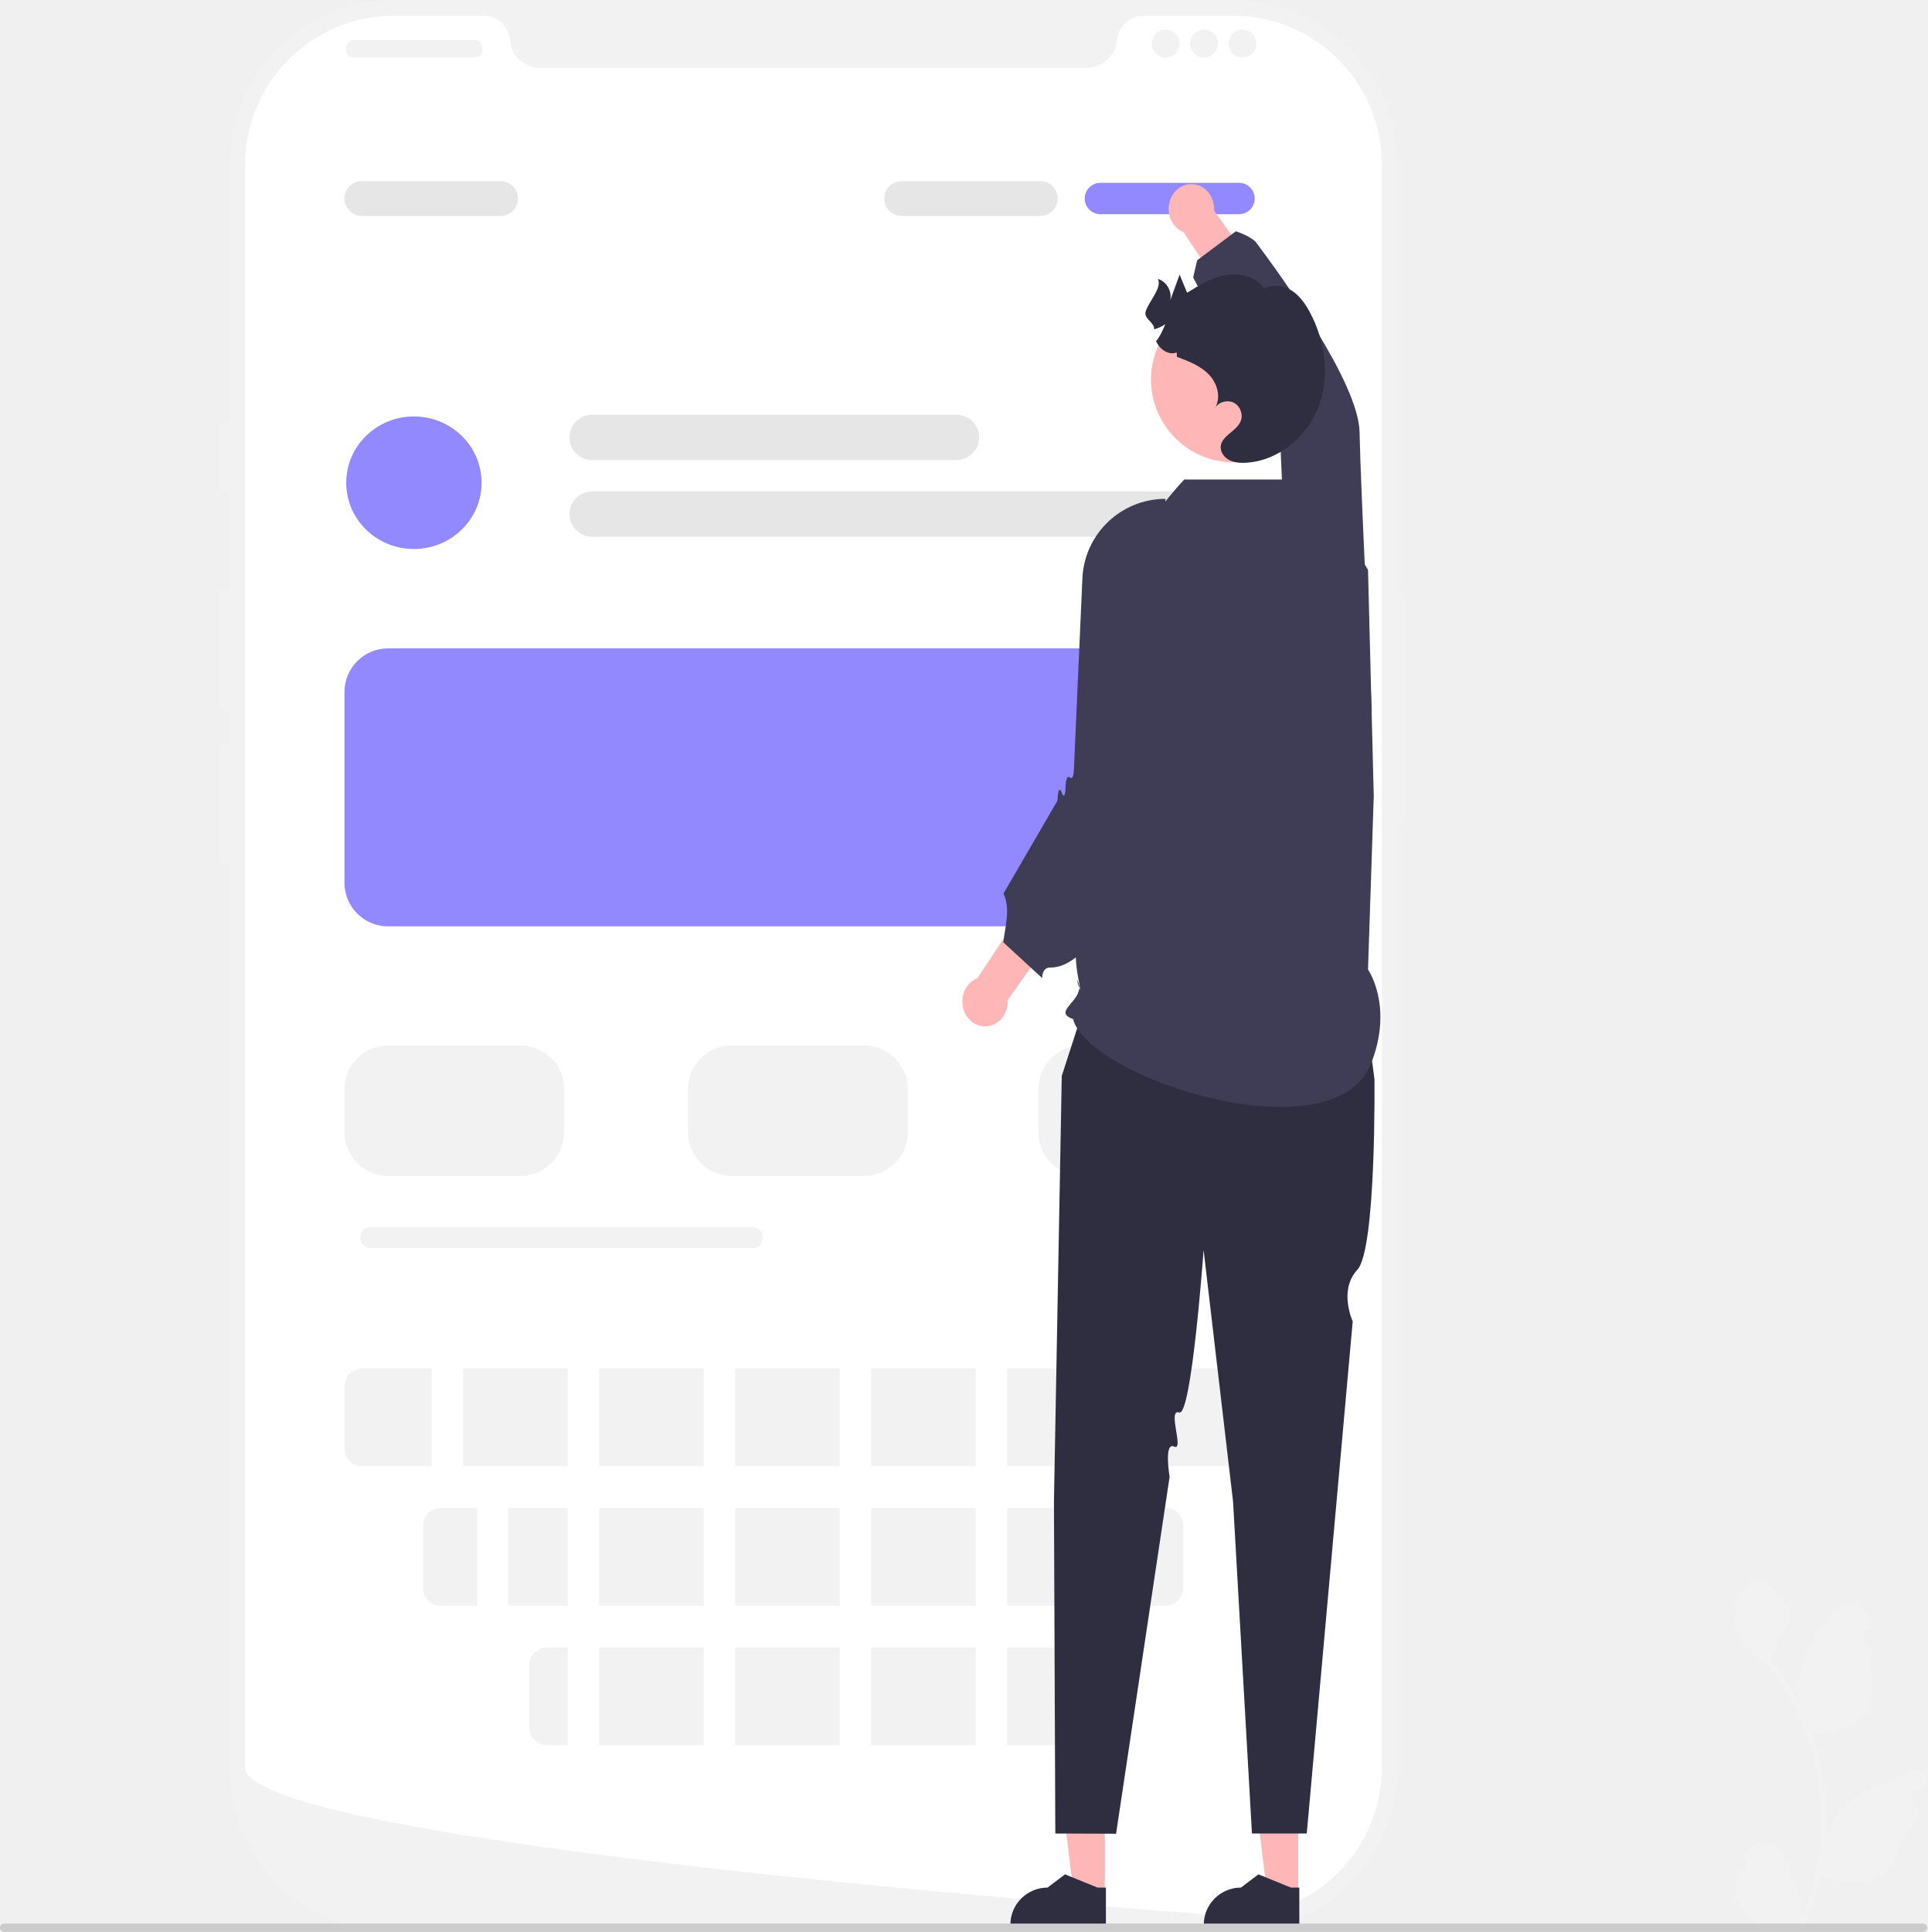
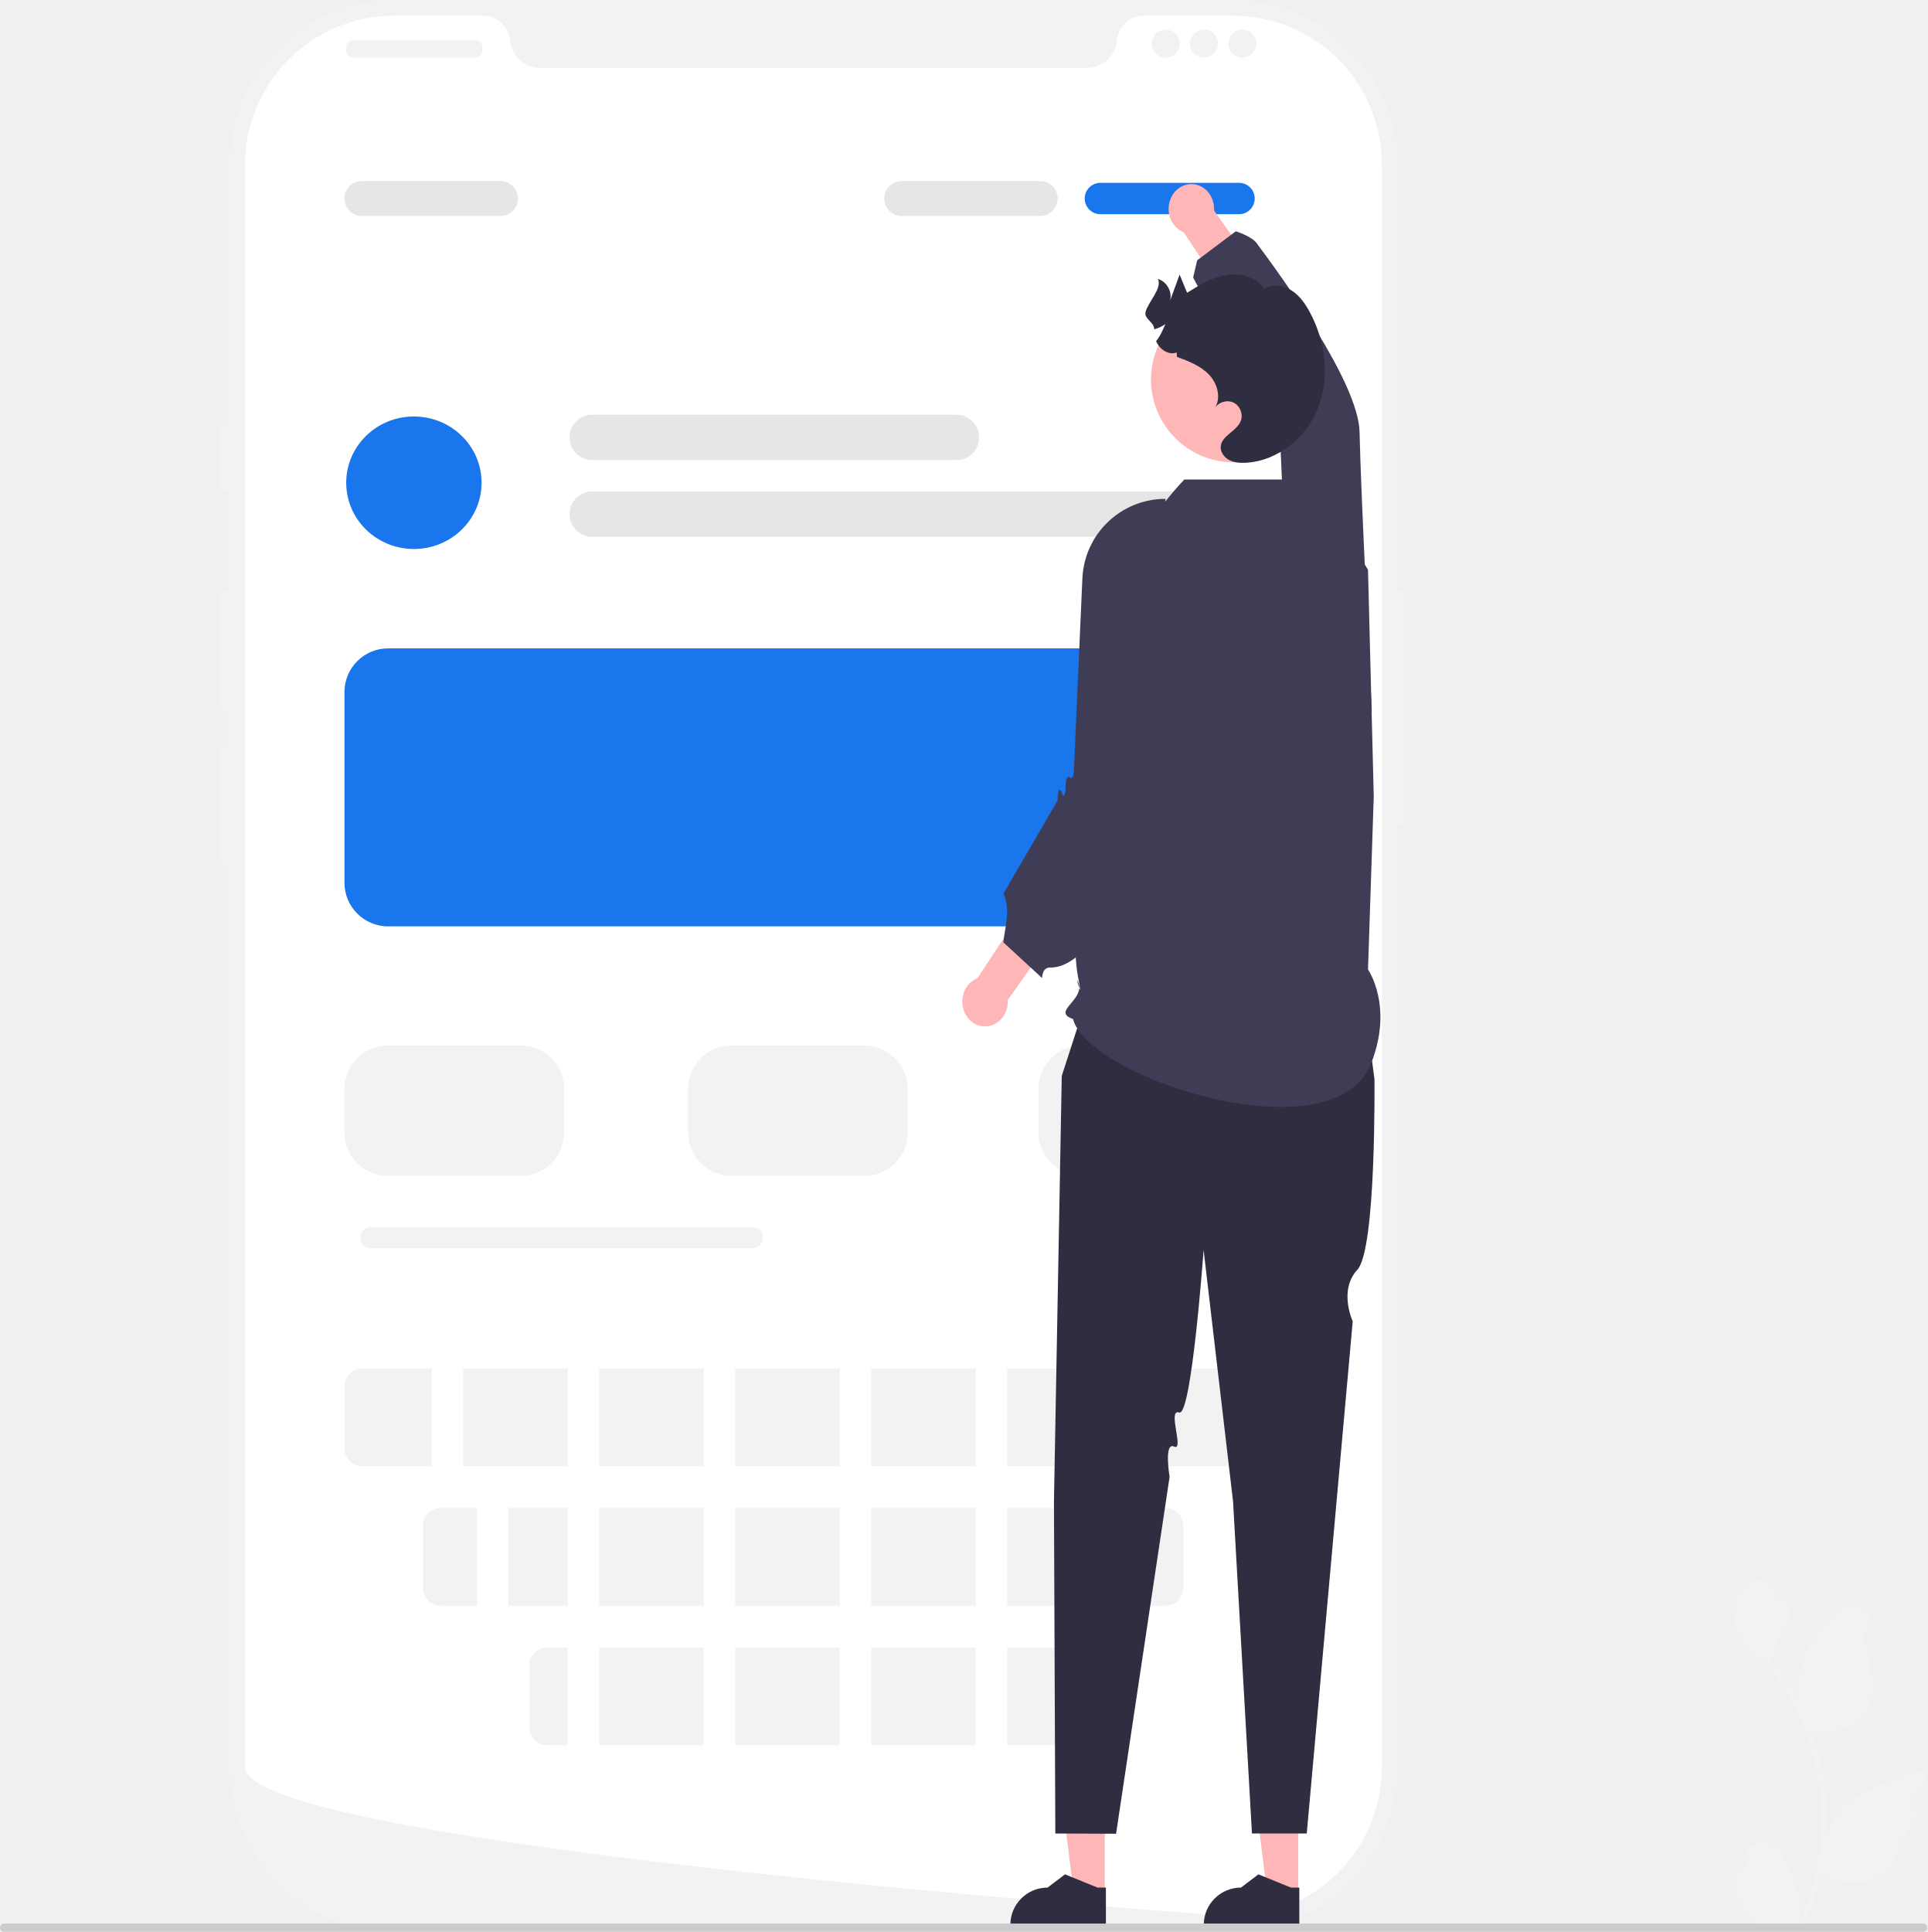
<svg xmlns="http://www.w3.org/2000/svg" width="552.81" height="554">
  <path fill="#f2f2f2" d="M353.506 554H113.057c-26.067 0-47.275-21.208-47.275-47.276V47.276C65.782 21.208 86.99 0 113.057 0h240.45c26.067 0 47.275 21.208 47.275 47.276v459.448c0 26.068-21.208 47.276-47.276 47.276Z" />
  <path fill="#f2f2f2" d="M400.782 169c-1.103 0-2 .897-2 2v64c0 1.103.897 2 2 2s2-.897 2-2v-64c0-1.103-.897-2-2-2Z" />
  <path fill="#fff" d="M396.282 47.276v459.44c0 22.69-17.66 41.25-39.99 42.69h-.01c-.33.02-.66.04-1 .05-.59.03-1.18.04-1.78.04 0 0-2.2-.16-6.22-.46-4.06-.3-9.97-.75-17.34-1.34-2.21-.17-4.54-.36-7-.56-4.9-.4-10.28-.84-16.05-1.34-2.3-.19-4.68-.4-7.11-.61a3913.4 3913.4 0 0 1-41-3.74c-2.48-.23-4.98-.47-7.5-.72-.66-.07-1.33-.13-2-.2-10.46-1.03-21.21-2.14-32-3.32l-2-.21c-18.59-2.05-37.25-4.28-54.71-6.68-13.43-1.84-26.15-3.78-37.57-5.79-3.72-.66-7.3-1.32-10.72-1.99-.67-.13-1.34-.26-2-.4-24.17-4.84-40-10.06-40-15.42V47.276c0-23.63 19.15-42.78 42.78-42.78h25.54c4.08 0 7.36 3.18 7.71 7.25.03.27.06.54.11.81.74 4.09 4.49 6.94 8.65 6.94h156.42c4.16 0 7.91-2.85 8.65-6.94.05-.27.08-.54.11-.81.35-4.07 3.63-7.25 7.71-7.25h25.54c23.63 0 42.78 19.15 42.78 42.78Z" />
  <path fill="#f2f2f2" d="M64.782 121c-1.103 0-2 .897-2 2v16c0 1.103.897 2 2 2s2-.897 2-2v-16c0-1.103-.897-2-2-2ZM64.782 169c-1.103 0-2 .897-2 2v31c0 1.103.897 2 2 2s2-.897 2-2v-31c0-1.103-.897-2-2-2ZM64.782 213c-1.103 0-2 .897-2 2v31c0 1.103.897 2 2 2s2-.897 2-2v-31c0-1.103-.897-2-2-2Z" />
  <rect width="39" height="5" x="99.282" y="11.5" fill="#f2f2f2" rx="2" ry="2" />
  <circle cx="334.282" cy="12.5" r="4" fill="#f2f2f2" />
  <circle cx="345.282" cy="12.5" r="4" fill="#f2f2f2" />
  <circle cx="356.282" cy="12.5" r="4" fill="#f2f2f2" />
-   <ellipse cx="118.691" cy="138.425" fill="#9288ff" rx="19.409" ry="19" />
+   <ellipse cx="118.691" cy="138.425" fill="#1a76ed" rx="19.409" ry="19" />
  <path fill="#e6e6e6" d="M274.284 131.925h-104.47c-3.585 0-6.5-2.916-6.5-6.5s2.915-6.5 6.5-6.5h104.47c3.584 0 6.5 2.916 6.5 6.5s-2.916 6.5-6.5 6.5Z" />
  <path fill="#f2f2f2" d="M106.337 351.878a3.027 3.027 0 0 0-3.024 3.023 3.027 3.027 0 0 0 3.024 3.024H215.76a3.028 3.028 0 0 0 3.024-3.024 3.028 3.028 0 0 0-3.024-3.023H106.337Z" />
  <path fill="#e6e6e6" d="M355.813 153.925h-186c-3.584 0-6.5-2.916-6.5-6.5s2.916-6.5 6.5-6.5h186c3.584 0 6.5 2.916 6.5 6.5s-2.916 6.5-6.5 6.5ZM143.532 61.925h-39.75c-2.757 0-5-2.243-5-5s2.243-5 5-5h39.75c2.757 0 5 2.244 5 5s-2.243 5-5 5Z" />
-   <rect width="48.75" height="9" x="311.063" y="52.425" fill="#9288ff" rx="4.5" ry="4.5" />
+   <rect width="48.75" height="9" x="311.063" y="52.425" fill="#1a76ed" rx="4.5" ry="4.5" />
  <path fill="#e6e6e6" d="M298.313 61.925h-39.75c-2.757 0-5-2.243-5-5s2.243-5 5-5h39.75c2.757 0 5 2.244 5 5s-2.243 5-5 5Z" />
  <path fill="#f2f2f2" d="M149.282 337.193h-38c-6.893 0-12.5-5.607-12.5-12.5v-12.416c0-6.893 5.607-12.5 12.5-12.5h38c6.892 0 12.5 5.607 12.5 12.5v12.416c0 6.893-5.608 12.5-12.5 12.5Z" />
-   <path fill="#9288ff" d="M349.813 265.632H111.282c-6.893 0-12.5-5.607-12.5-12.5v-54.707c0-6.892 5.607-12.5 12.5-12.5h238.531c6.893 0 12.5 5.608 12.5 12.5v54.707c0 6.893-5.607 12.5-12.5 12.5Z" />
+   <path fill="#1a76ed" d="M349.813 265.632H111.282c-6.893 0-12.5-5.607-12.5-12.5v-54.707c0-6.892 5.607-12.5 12.5-12.5h238.531c6.893 0 12.5 5.608 12.5 12.5v54.707c0 6.893-5.607 12.5-12.5 12.5Z" />
  <path fill="#f2f2f2" d="M348.282 337.193h-38c-6.893 0-12.5-5.607-12.5-12.5v-12.416c0-6.893 5.607-12.5 12.5-12.5h38c6.892 0 12.5 5.607 12.5 12.5v12.416c0 6.893-5.608 12.5-12.5 12.5ZM247.813 337.193h-38c-6.892 0-12.5-5.607-12.5-12.5v-12.416c0-6.893 5.608-12.5 12.5-12.5h38c6.893 0 12.5 5.607 12.5 12.5v12.416c0 6.893-5.607 12.5-12.5 12.5Z" />
  <g fill="#f2f2f2">
    <path d="M132.813 392.425h30v28h-30zM145.813 432.425h17v28h-17zM171.813 432.425h30v28h-30zM171.813 472.425h30v28h-30zM210.813 432.425h30v28h-30zM171.813 392.425h30v28h-30zM210.813 392.425h30v28h-30zM288.813 392.425h30v28h-30zM210.813 472.425h30v28h-30zM249.813 392.425h30v28h-30zM334.313 432.425h-19.5v28h19.5a5 5 0 0 0 5-5v-18a5 5 0 0 0-5-5ZM162.813 472.425h-6a5 5 0 0 0-5 5v18a5 5 0 0 0 5 5h6v-28ZM249.813 472.425h30v28h-30zM356.813 392.425h-29v28h29a5 5 0 0 0 5-5v-18a5 5 0 0 0-5-5ZM305.813 472.848a4.973 4.973 0 0 0-2-.423h-15v28h15c.713 0 1.387-.153 2-.422v-27.155ZM249.813 432.425h30v28h-30zM288.813 432.425h17v28h-17zM136.813 432.425h-10.5a5 5 0 0 0-5 5v18a5 5 0 0 0 5 5h10.5v-28ZM123.813 392.425h-20a5 5 0 0 0-5 5v18a5 5 0 0 0 5 5h20v-28Z" />
  </g>
  <path fill="#ffb6b6" d="m316.825 542.98-8.909-.001-4.238-34.364 13.149.001-.002 34.364z" />
  <path fill="#2f2e41" d="M317.139 552.274h-27.397v-.347c0-5.89 4.774-10.663 10.664-10.664l5.005-3.796 9.337 3.797h2.391v11.01Z" />
  <path fill="#ffb6b6" d="m372.291 542.98-8.91-.001-4.238-34.364 13.149.001-.001 34.364z" />
  <path fill="#2f2e41" d="M372.604 552.274h-27.397v-.347c0-5.89 4.775-10.663 10.664-10.664l5.005-3.796 9.337 3.797h2.392v11.01ZM390.285 279.824H313.77l-9.288 28.694-2.241 122.024.393 95.215 17.425.066 15.346-102.35s-1.707-10.066 1.3-8.667-2.075-10.953 1.466-9.777 6.986-46.592 6.986-46.592l8.444 72.105 5.422 95.215h15.716l13.18-146.86s-4.14-8.888 1.327-14.79 4.905-54.665 4.905-54.665l-3.865-29.618Z" />
  <path fill="#3f3d56" d="M392.302 278.012s7.336 10.449.935 26.817c-10.637 27.204-81.205 4.324-85.526-12.624-6.64-2.292 4.428-5.643 1.17-11.202-.198-.34 1.83 7.202.223-1.142-2.58-13.394 1.848-54.541 1.848-54.541l1.463-24.42a101.886 101.886 0 0 1 27.195-63.4h36.744l15.948 25.883 1.652 64.876-1.652 49.753Z" />
  <path fill="#ffb6b6" d="m280.3 280.48 11.393-17.272 9.936 5.737-12.64 17.793c.04.686-.01 1.39-.162 2.095-.829 3.83-4.342 6.201-7.847 5.295-3.505-.906-5.674-4.746-4.844-8.577.528-2.443 2.15-4.287 4.164-5.07Z" />
  <path fill="#3f3d56" d="M334.227 143.046c-12.763 0-23.264 10.046-23.83 22.796l-2.438 54.93s-.018 3.05-1.147 2.146c-1.128-.903-1.224 2.292-1.224 2.292s-.05 4.886-1.115 2.089-1.21 2.264-1.21 2.264l-15.5 26.671c2.082 4.308.464 9.634-.052 13.971l11.146 10.259s-.098-3.08 2.305-3.028c14.728.318 29.807-39.464 29.553-54.178-.29-16.789 3.512-80.212 3.512-80.212Z" />
  <path fill="#ffb6b6" d="m339.463 66.624 11.393 17.272 9.936-5.737-12.64-17.793c.04-.686-.01-1.39-.162-2.095-.829-3.83-4.342-6.201-7.847-5.295-3.504.906-5.673 4.746-4.844 8.577.528 2.443 2.15 4.287 4.164 5.07Z" />
  <path fill="#3f3d56" d="M393.39 204.058c-12.763 0-23.264-10.046-23.83-22.796l-2.438-54.93s-.018-3.05-1.146-2.146c-1.13.903-1.225-2.292-1.225-2.292s-.05-4.886-1.115-2.09c-1.065 2.798-1.21-2.264-1.21-2.264l-20.27-37.95 1.151-4.951 11.093-8.32s4.483 1.427 5.925 3.349c7.274 9.697 29.284 40.166 29.553 54.178.323 16.788 3.512 80.212 3.512 80.212Z" />
  <path fill="#ffb6b6" d="M348.405 131.948c.543.125 1.087.234 1.63.317 1.689.276 3.378.36 5.025.26 5-.26 9.714-2.107 13.527-5.15 4.03-3.21 7.04-7.75 8.302-13.151 2.968-12.75-4.966-25.508-17.716-28.476-12.566-2.934-25.131 4.724-28.342 17.148-.05.192-.1.376-.142.568-2.968 12.758 4.958 25.507 17.716 28.484Z" />
  <path fill="#2f2e41" d="M378.121 116.626c-3.31 8.736-11.685 15.66-21.021 16.076-1.59.064-3.245-.056-4.65-.814-1.415-.749-2.505-2.255-2.385-3.845.25-3.134 4.51-4.336 5.713-7.248.795-1.923-.12-4.391-1.988-5.325-1.867-.924-4.39-.185-5.454 1.618 1.941-2.958.804-7.127-1.645-9.67-2.44-2.55-5.87-3.854-9.18-5.093l-.074-1.257c-2.339.897-4.89-.906-5.907-3.245 1.183-1.433 1.932-3.17 2.653-4.88a10.01 10.01 0 0 1-3.198 1.487c.064-2.033-2.986-3.004-2.469-5 .722-2.774 4.89-6.925 3.522-9.439 2.552.721 4.216 3.698 3.495 6.25.915-2.497 1.83-4.993 2.745-7.498.712 1.738 1.424 3.476 2.145 5.205 3.485-2.173 7.09-4.382 11.14-5.076 4.048-.702 8.707.481 10.972 3.92 2.357-1.433 5.52-.99 7.849.5 2.33 1.487 3.956 3.845 5.26 6.285 4.418 8.228 5.786 18.322 2.477 27.049Z" />
  <path fill="#f2f2f2" d="M498.551 536.626c2.066.13 3.208-2.437 1.645-3.933l-.155-.618.061-.149c2.09-4.981 9.17-4.947 11.242.042 1.838 4.428 4.18 8.864 4.755 13.546a18.029 18.029 0 0 1-.316 6.2c4.308-9.41 6.575-19.686 6.575-30.02 0-2.597-.142-5.193-.433-7.783a71.607 71.607 0 0 0-.994-6.31c-2.306-11.278-7.299-22.019-14.5-30.99-3.462-1.893-6.35-4.85-8.093-8.397-.627-1.279-1.118-2.654-1.35-4.056.394.052 1.485-5.948 1.188-6.317.55-.833 1.532-1.247 2.132-2.06 2.982-4.043 7.09-3.337 9.236 2.157 4.582 2.313 4.626 6.148 1.815 9.837-1.79 2.347-2.035 5.522-3.604 8.035.161.207.33.407.49.614a73.591 73.591 0 0 1 7.682 12.168c-.61-4.766.29-10.508 1.826-14.21 1.748-4.217 5.025-7.769 7.91-11.414 3.466-4.38 10.574-2.468 11.184 3.083l.018.161c-.429.242-.849.499-1.259.77-2.34 1.547-1.53 5.174 1.241 5.602l.063.01a30.628 30.628 0 0 1-.807 4.579c3.701 14.316-4.29 19.53-15.702 19.764-.252.13-.497.258-.75.381a73.187 73.187 0 0 1 2.765 9.979 73.856 73.856 0 0 1 1.28 9.049c.296 3.83.27 7.68-.053 11.503l.02-.136c.82-4.21 3.107-8.144 6.426-10.87 4.946-4.062 11.933-5.559 17.269-8.824 2.568-1.572 5.86.46 5.41 3.437l-.02.143c-.795.322-1.57.697-2.32 1.117-.428.242-.848.499-1.258.77-2.34 1.547-1.531 5.174 1.24 5.602l.064.01.129.019a30.655 30.655 0 0 1-5.639 8.829c-2.314 12.497-12.256 13.683-22.89 10.043h-.006a75.092 75.092 0 0 1-5.045 14.727h-18.02c-.065-.2-.123-.407-.181-.607 1.666.103 3.346.006 4.986-.297-1.337-1.641-2.674-3.295-4.01-4.935a1.12 1.12 0 0 1-.085-.097c-.678-.84-1.362-1.673-2.04-2.512l-.001-.001a29.99 29.99 0 0 1 .879-7.64Z" />
  <path fill="#ccc" d="M0 552.77c0 .66.53 1.19 1.19 1.19h550.29c.66 0 1.19-.53 1.19-1.19 0-.66-.53-1.19-1.19-1.19H1.19c-.66 0-1.19.53-1.19 1.19Z" />
</svg>
